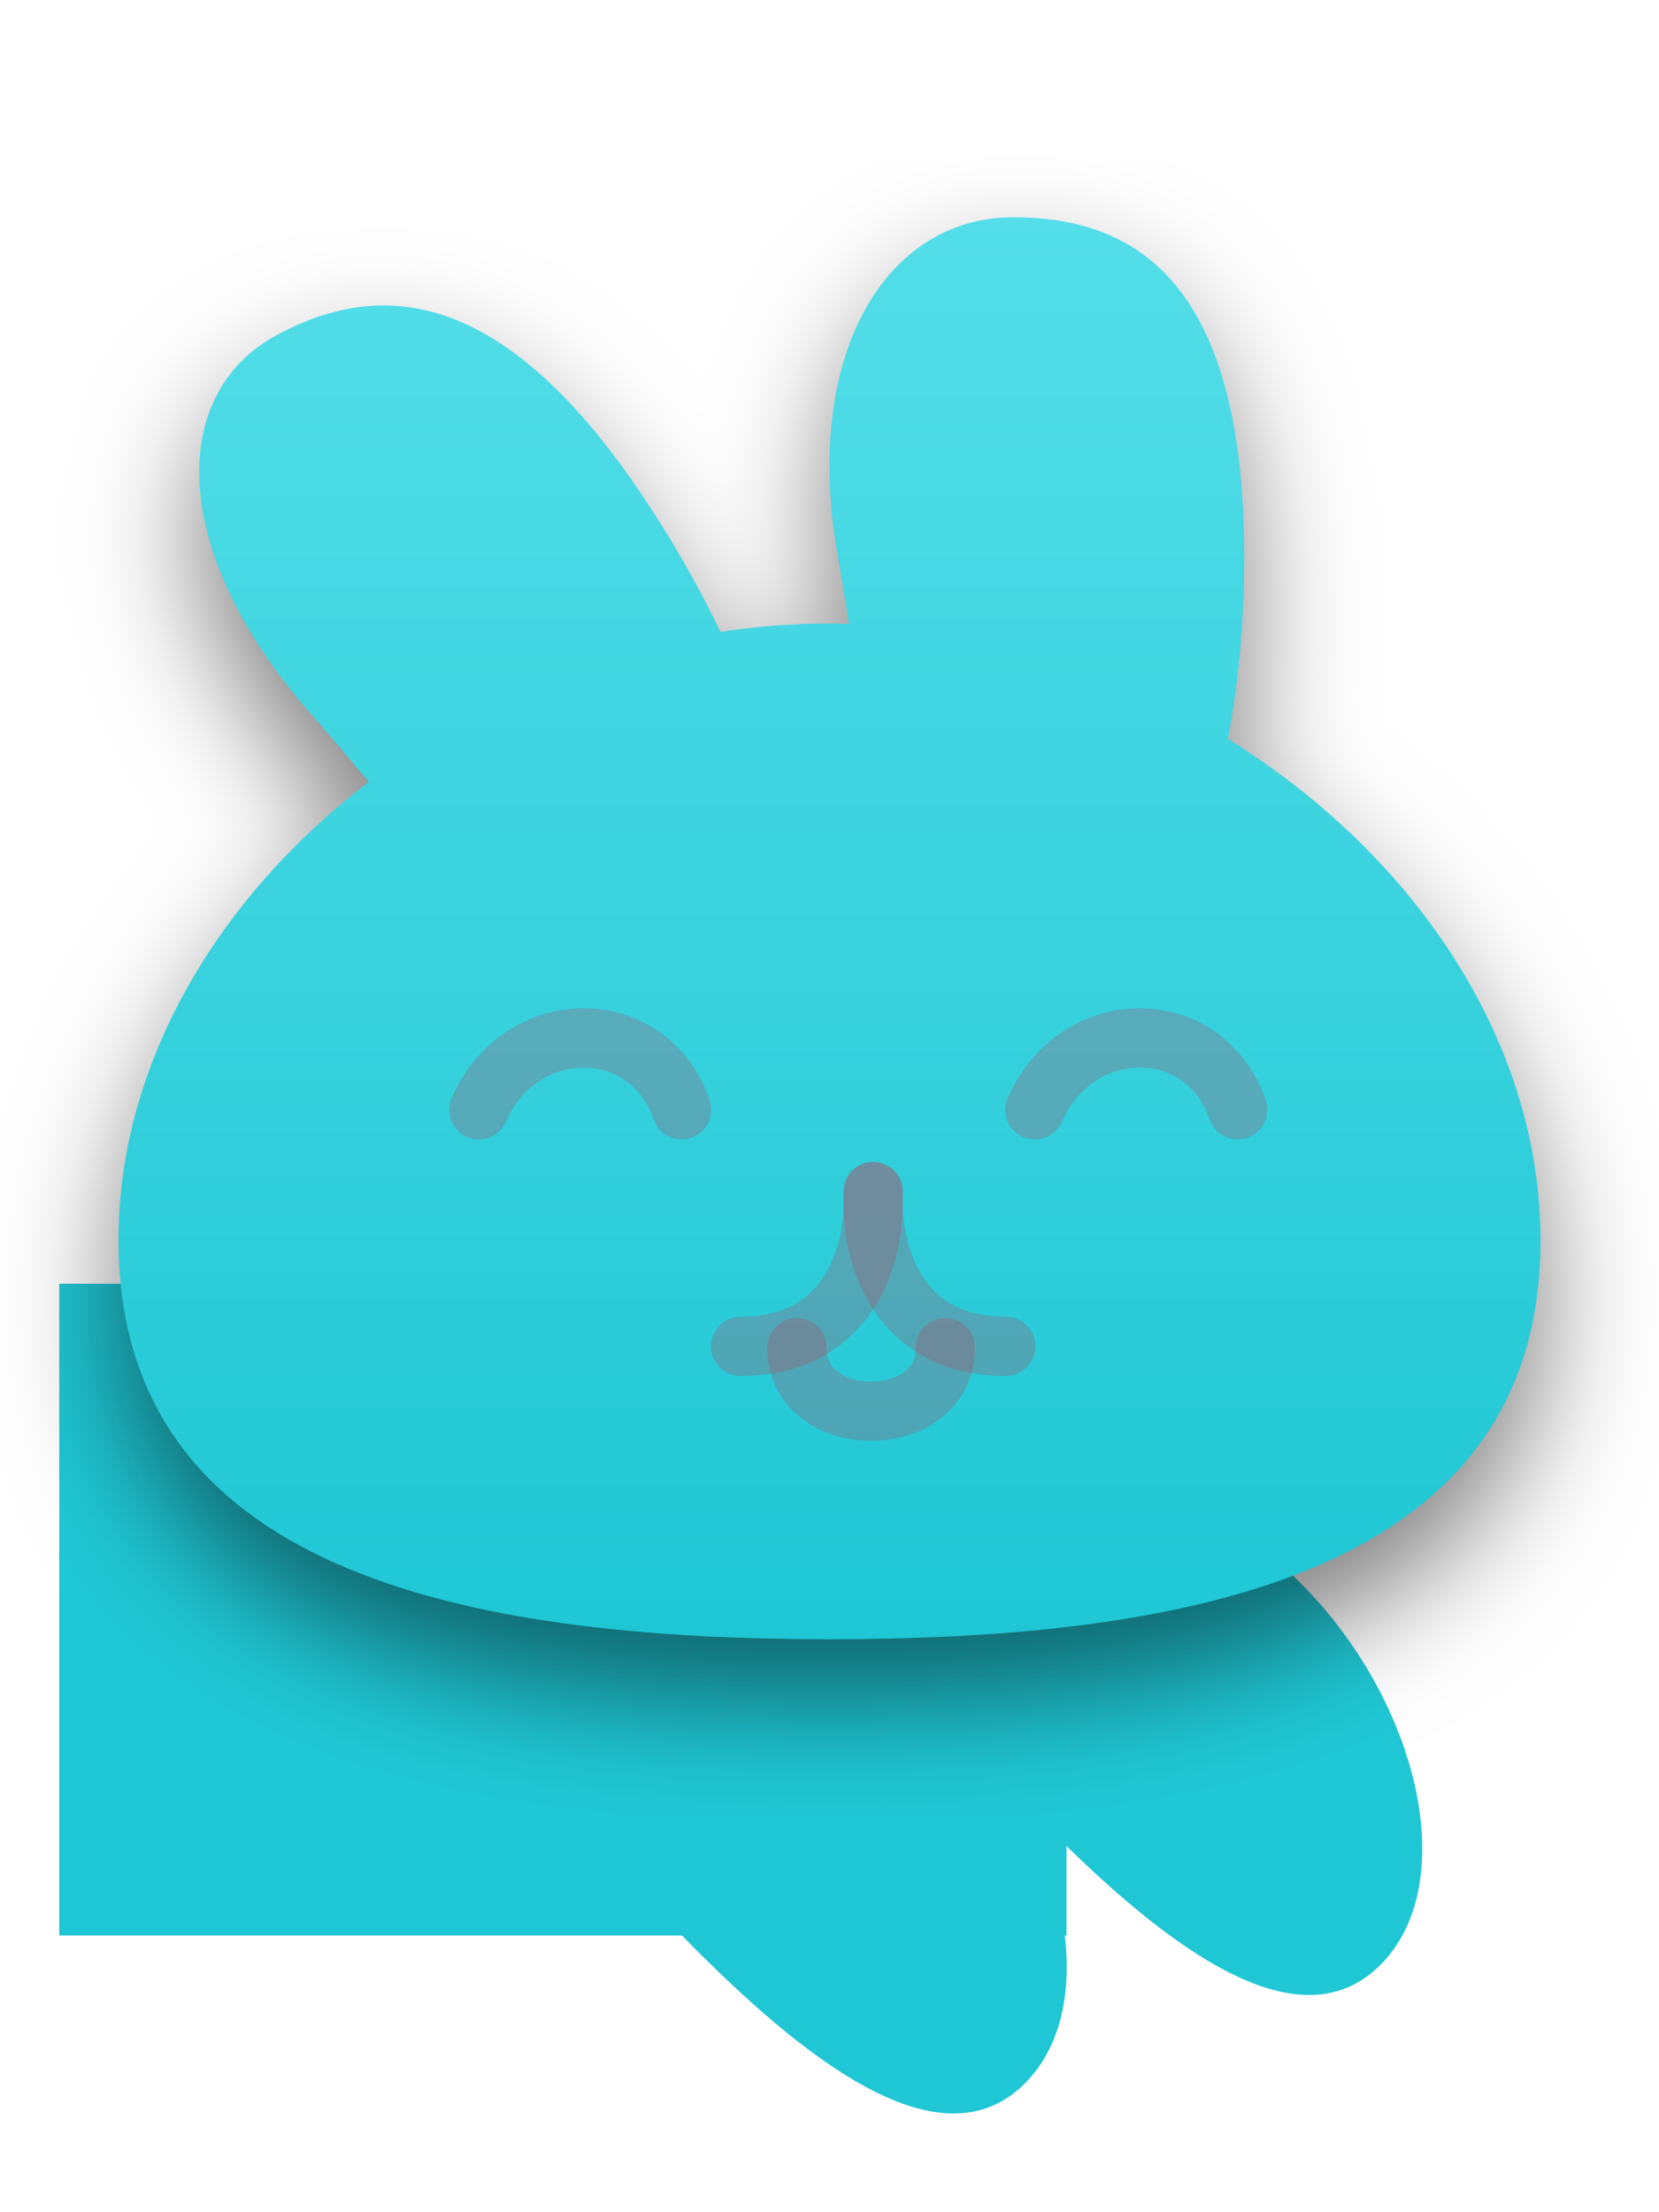
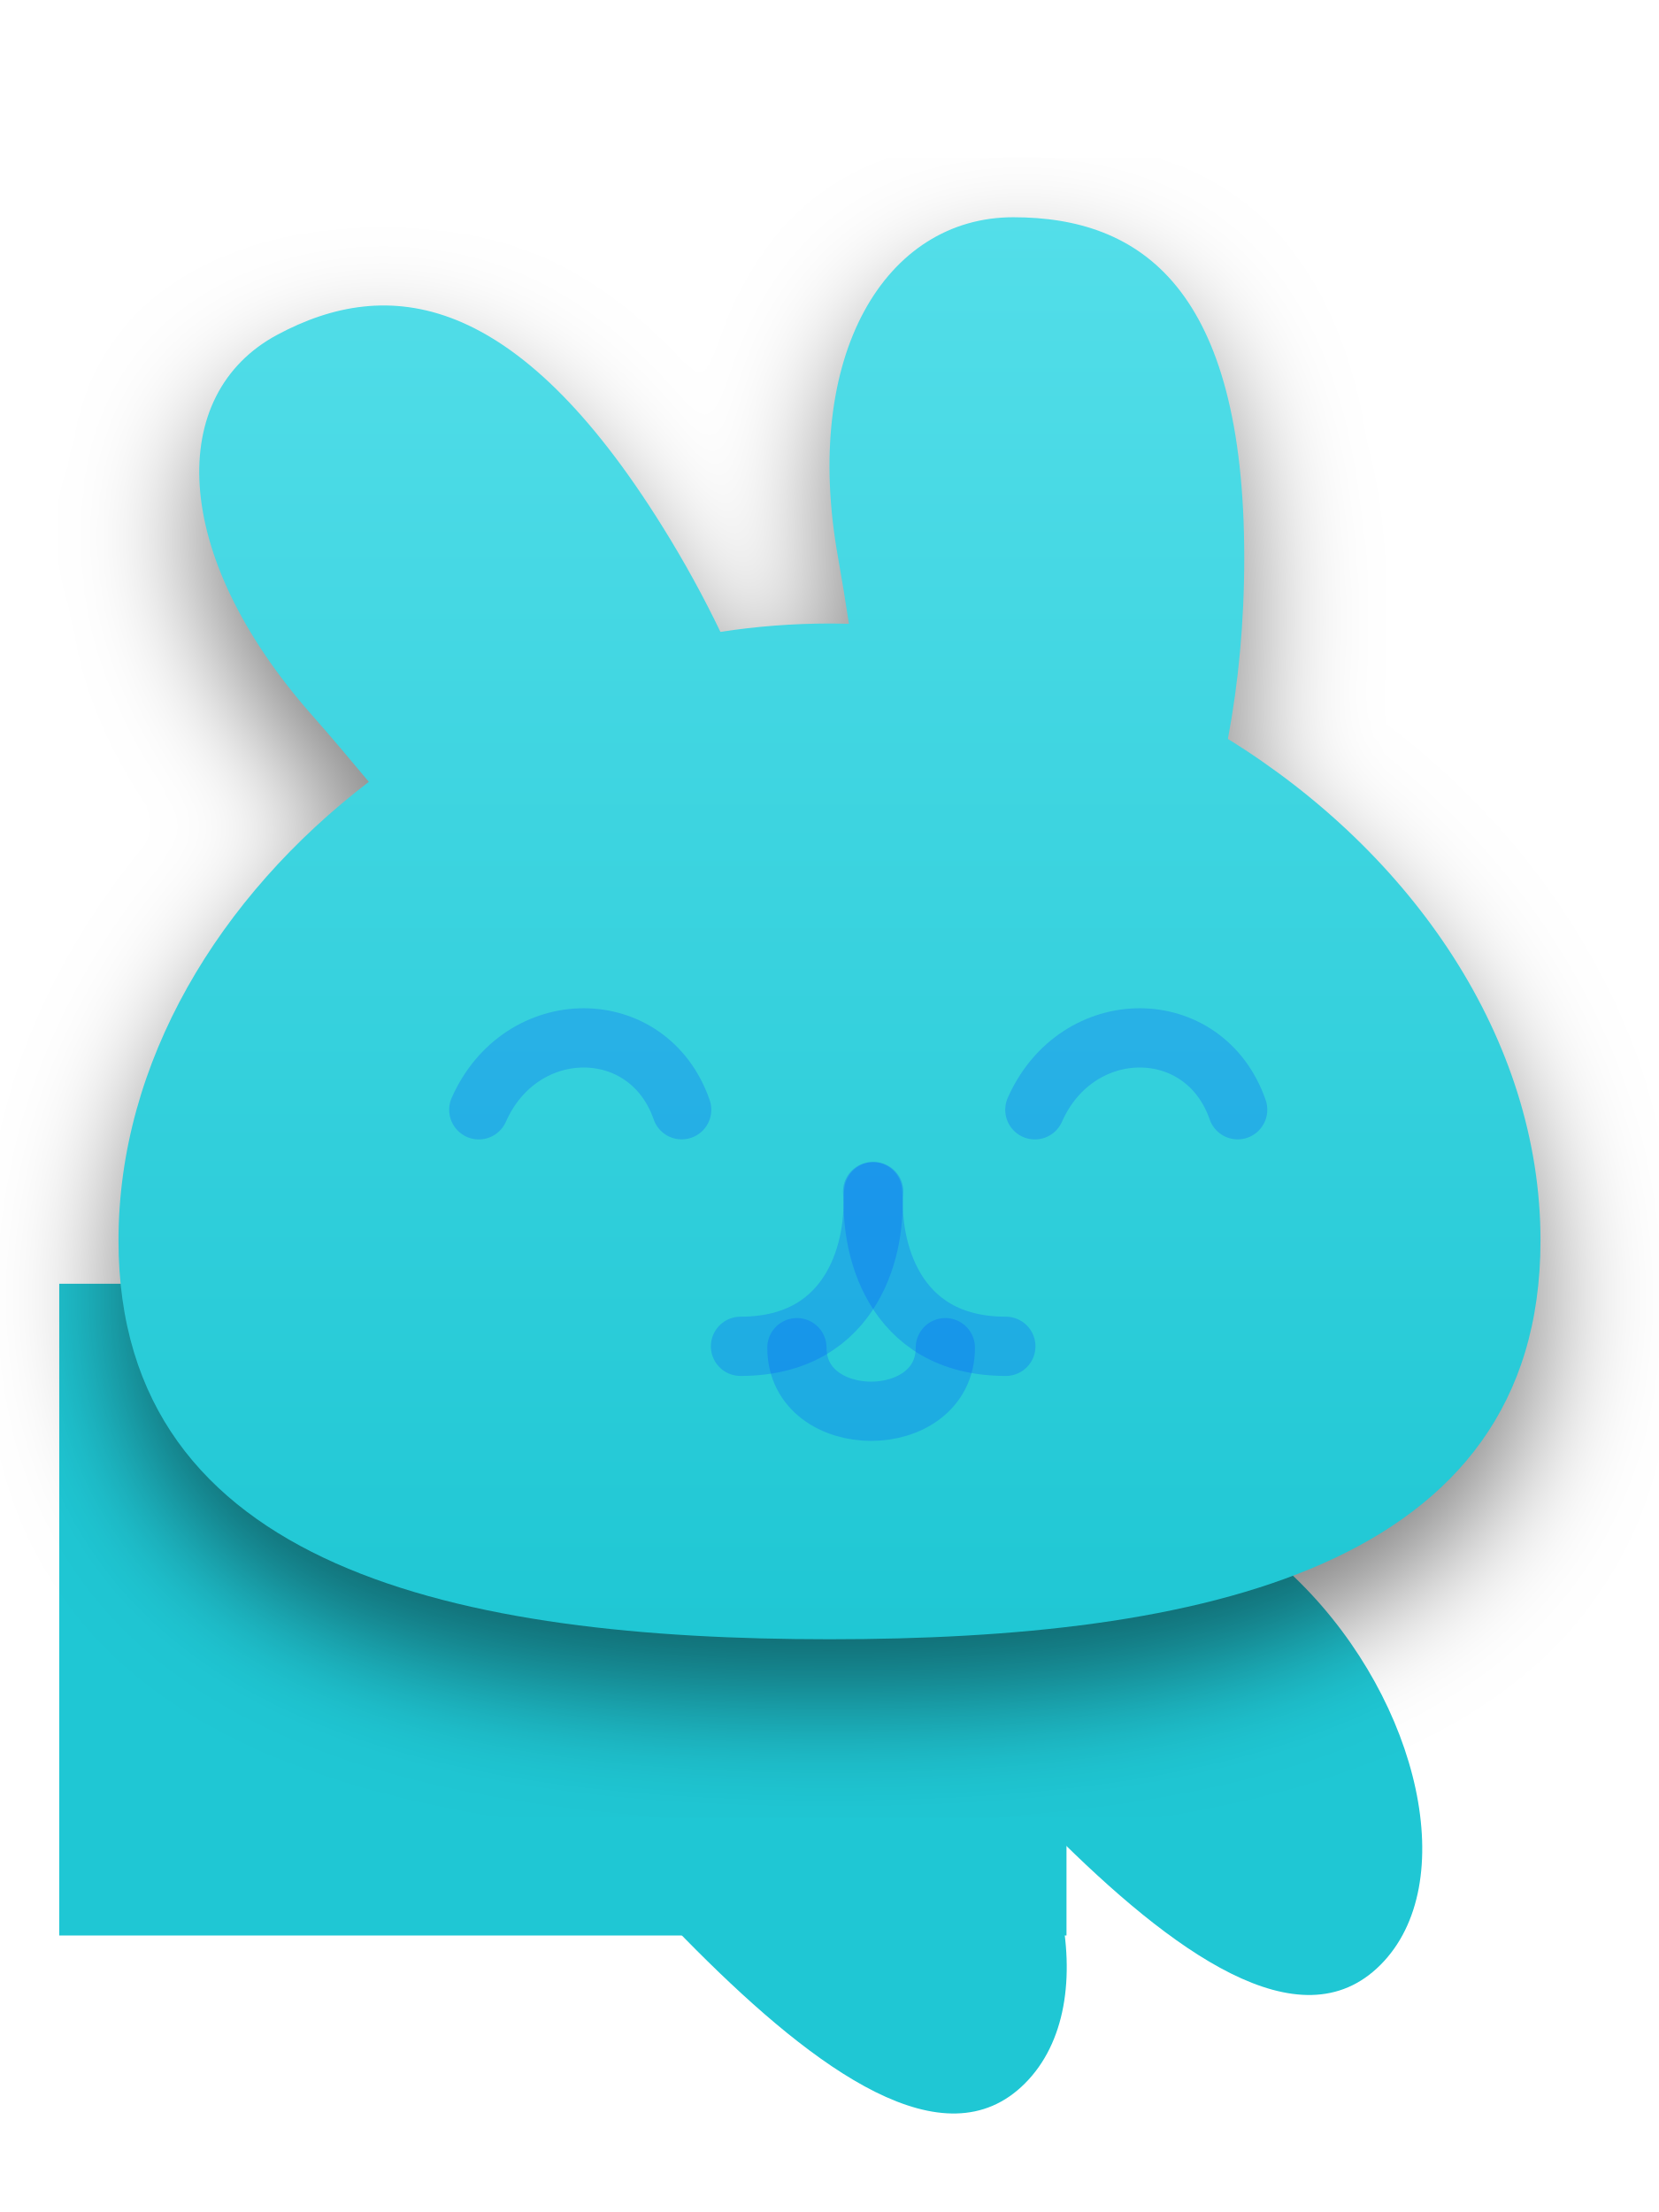
<svg xmlns="http://www.w3.org/2000/svg" width="24" height="32" viewBox="0 0 28 32" fill="none">
  <rect x="1" y="19" width="17" height="11" fill="#1FC7D4" />
  <path d="M9.507 24.706C8.146 26.067 9.738 28.231 11.755 30.249C13.773 32.267 15.938 33.858 17.298 32.497C18.659 31.137 17.968 28.071 15.951 26.053C13.933 24.036 10.868 23.345 9.507 24.706Z" fill="#1FC7D4" />
  <path d="M15.507 22.706C14.146 24.067 15.738 26.231 17.756 28.249C19.773 30.267 21.938 31.858 23.298 30.497C24.659 29.137 23.968 26.071 21.951 24.053C19.933 22.036 16.868 21.345 15.507 22.706Z" fill="#1FC7D4" />
  <g filter="url(#filter0_d)">
    <path fill-rule="evenodd" clip-rule="evenodd" d="M14.146 6.752C14.21 7.109 14.27 7.481 14.328 7.862C14.219 7.859 14.11 7.857 14 7.857C13.38 7.857 12.765 7.905 12.159 7.998C11.879 7.415 11.555 6.822 11.187 6.231C8.699 2.229 6.538 1.987 4.679 2.984C2.819 3.981 2.856 6.676 5.267 9.405C5.581 9.761 5.901 10.14 6.225 10.529C3.69 12.466 2 15.264 2 18.27C2 23.829 7.785 25 14 25C20.215 25 26 23.829 26 18.27C26 14.866 23.832 11.727 20.724 9.805C20.902 8.86 21 7.83 21 6.752C21 2.196 19.255 1 17.102 1C14.95 1 13.526 3.318 14.146 6.752Z" fill="url(#paint0_linear_bunnyhead_max)" />
  </g>
-   <path d="M11.505 16.063C10.944 14.446 8.797 14.446 8.081 16.064" stroke="rgba(193, 57, 80, 0.25)" stroke-linecap="round" />
-   <path d="M20.889 16.063C20.328 14.446 18.182 14.446 17.466 16.064" stroke="rgba(193, 57, 80, 0.25)" stroke-linecap="round" />
-   <path d="M14.728 17.445C14.796 18.315 14.445 20.056 12.498 20.056" stroke="rgba(193, 57, 80, 0.25)" stroke-linecap="round" />
-   <path d="M14.746 17.445C14.678 18.315 15.03 20.056 16.976 20.056" stroke="rgba(193, 57, 80, 0.25)" stroke-linecap="round" />
-   <path d="M13.45 20.079C13.45 21.51 15.955 21.51 15.955 20.079" stroke="rgba(193, 57, 80, 0.25)" stroke-linecap="round" />
+   <path d="M11.505 16.063C10.944 14.446 8.797 14.446 8.081 16.064" stroke="rgba(1, 83, 255, 0.25)" stroke-linecap="round" />
+   <path d="M20.889 16.063C20.328 14.446 18.182 14.446 17.466 16.064" stroke="rgba(1, 83, 255, 0.25)" stroke-linecap="round" />
+   <path d="M14.728 17.445C14.796 18.315 14.445 20.056 12.498 20.056" stroke="rgba(1, 83, 255, 0.25)" stroke-linecap="round" />
+   <path d="M14.746 17.445C14.678 18.315 15.03 20.056 16.976 20.056" stroke="rgba(1, 83, 255, 0.25)" stroke-linecap="round" />
+   <path d="M13.45 20.079C13.45 21.51 15.955 21.51 15.955 20.079" stroke="rgba(1, 83, 255, 0.25)" stroke-linecap="round" />
  <defs>
    <filter id="filter0_d" x="0" y="0" width="28" height="28" filterUnits="userSpaceOnUse" color-interpolation-filters="sRGB">
      <feFlood flood-opacity="0" result="BackgroundImageFix" />
      <feColorMatrix in="SourceAlpha" type="matrix" values="0 0 0 0 0 0 0 0 0 0 0 0 0 0 0 0 0 0 127 0" />
      <feOffset dy="1" />
      <feGaussianBlur stdDeviation="1" />
      <feColorMatrix type="matrix" values="0 0 0 0 0 0 0 0 0 0 0 0 0 0 0 0 0 0 0.5 0" />
      <feBlend mode="normal" in2="BackgroundImageFix" result="effect1_dropShadow" />
      <feBlend mode="normal" in="SourceGraphic" in2="effect1_dropShadow" result="shape" />
    </filter>
    <linearGradient id="paint0_linear_bunnyhead_max" x1="14" y1="1" x2="14" y2="25" gradientUnits="userSpaceOnUse">
      <stop stop-color="#53DEE9" />
      <stop offset="1" stop-color="#1FC7D4" />
    </linearGradient>
  </defs>
</svg>
